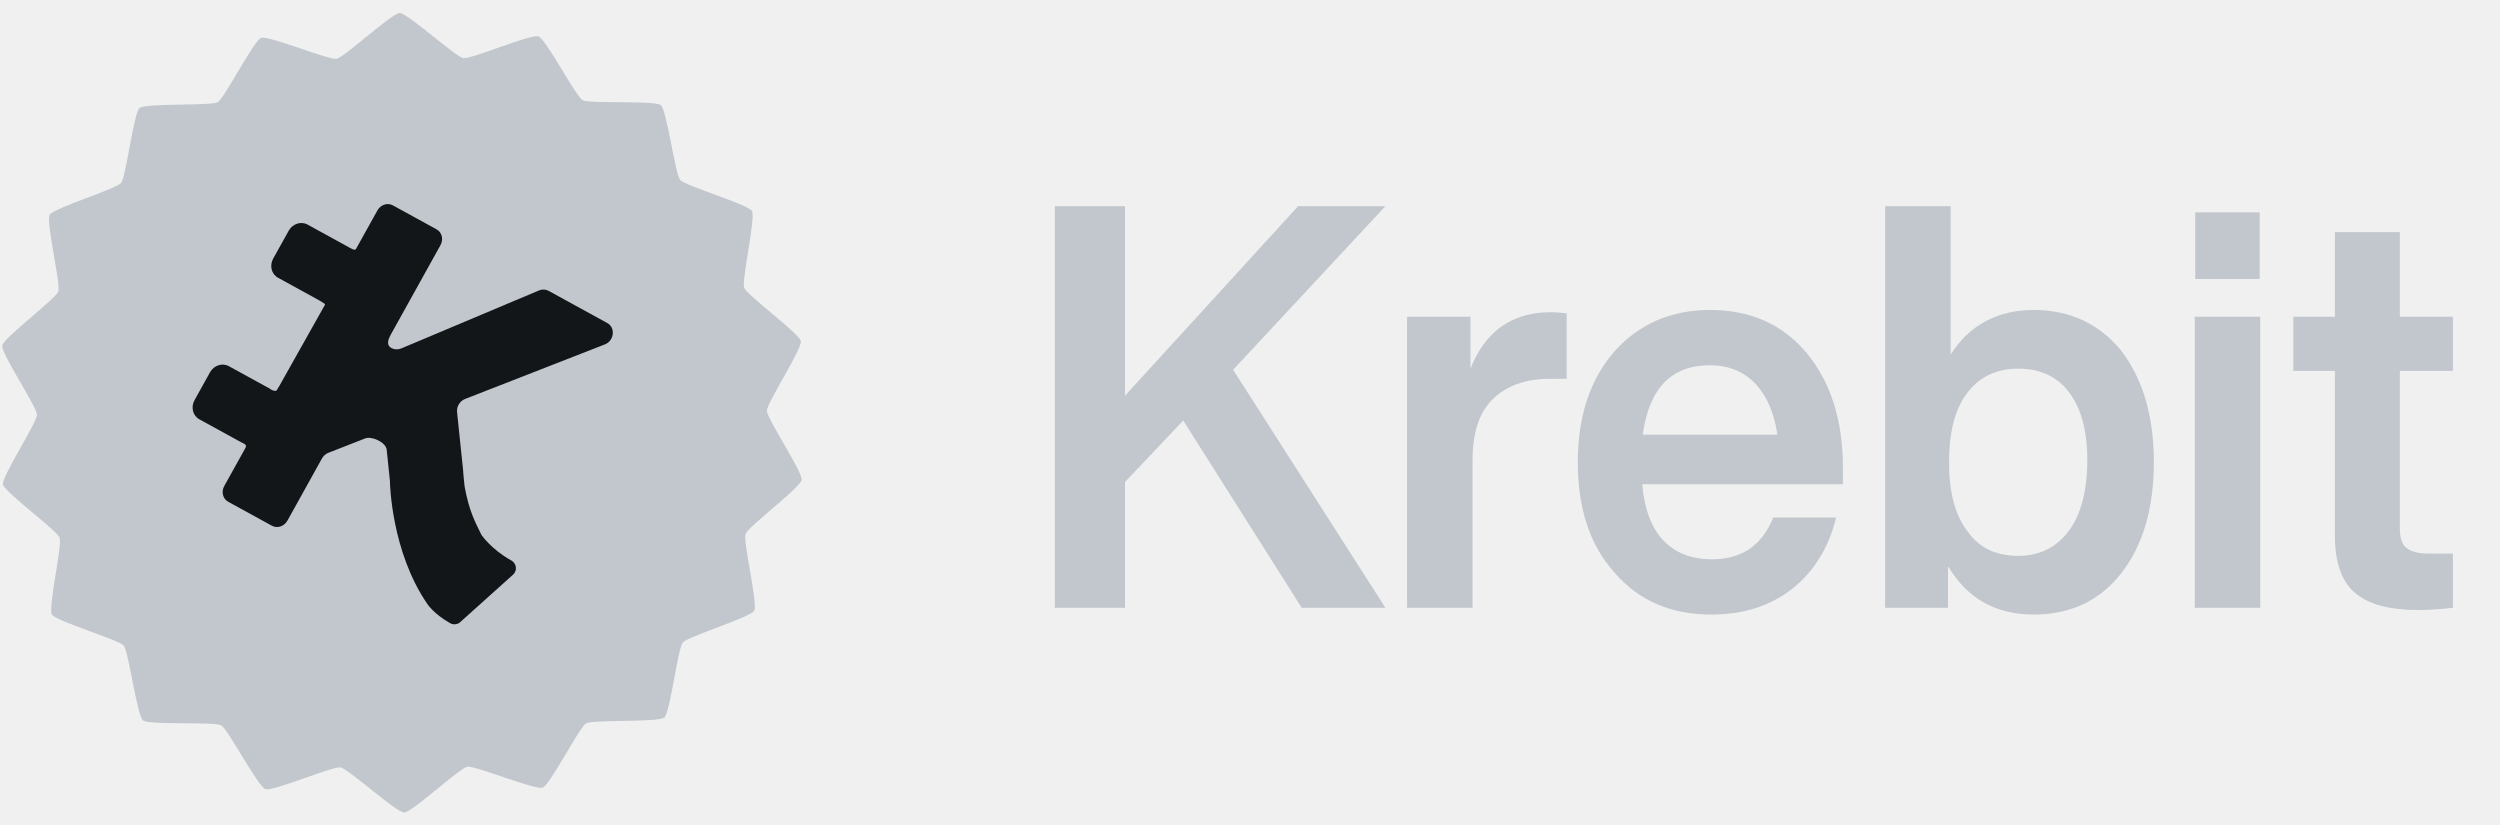
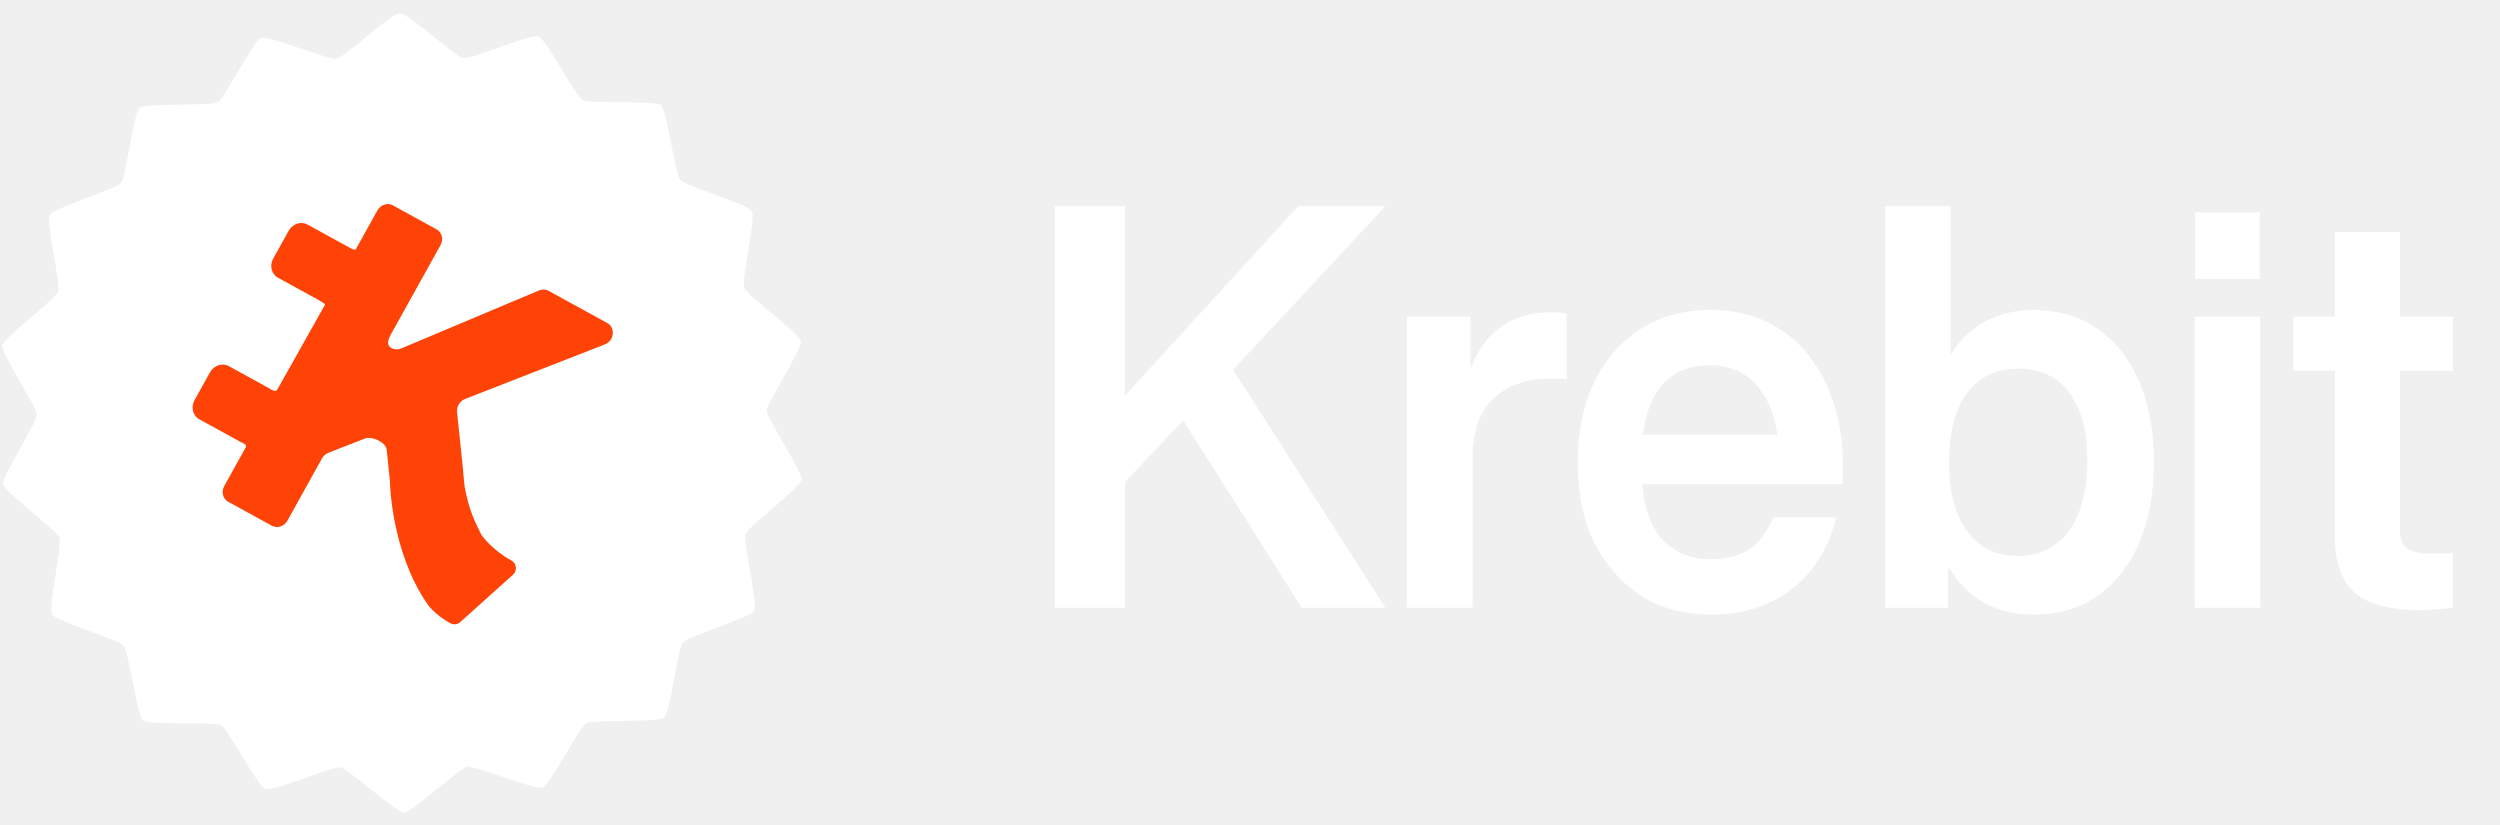
<svg xmlns="http://www.w3.org/2000/svg" width="97" height="32" viewBox="0 0 97 32" fill="none">
  <g clip-path="url(#clip0_1560_372353)">
-     <path d="M25.773 27.841C25.542 28.035 23.004 27.914 22.741 28.066C22.479 28.217 21.342 30.456 21.056 30.561C20.771 30.665 18.429 29.695 18.13 29.749C17.831 29.802 15.985 31.523 15.681 31.525C15.377 31.527 13.512 29.826 13.212 29.775C12.912 29.725 10.581 30.72 10.295 30.619C10.008 30.518 8.846 28.291 8.582 28.142C8.318 27.994 5.782 28.143 5.548 27.951C5.314 27.76 4.994 25.275 4.798 25.047C4.601 24.818 2.166 24.103 2.013 23.844C1.859 23.585 2.421 21.143 2.315 20.862C2.21 20.581 0.17 19.087 0.115 18.793C0.061 18.498 1.436 16.392 1.435 16.092C1.433 15.792 0.034 13.701 0.085 13.406C0.136 13.111 2.159 11.595 2.262 11.313C2.364 11.031 1.775 8.594 1.926 8.334C2.076 8.074 4.503 7.332 4.697 7.101C4.891 6.871 5.183 4.382 5.415 4.189C5.647 3.995 8.184 4.116 8.447 3.965C8.709 3.813 9.847 1.574 10.132 1.47C10.417 1.365 12.759 2.335 13.059 2.281C13.358 2.228 15.203 0.507 15.507 0.505C15.811 0.503 17.676 2.204 17.976 2.255C18.276 2.305 20.607 1.31 20.893 1.411C21.18 1.512 22.342 3.739 22.606 3.888C22.87 4.036 25.407 3.887 25.64 4.079C25.875 4.27 26.194 6.755 26.391 6.983C26.587 7.212 29.022 7.927 29.176 8.186C29.329 8.445 28.767 10.887 28.873 11.168C28.979 11.45 31.018 12.943 31.073 13.238C31.127 13.532 29.752 15.638 29.754 15.938C29.755 16.238 31.154 18.329 31.103 18.624C31.052 18.92 29.029 20.435 28.926 20.717C28.824 20.999 29.413 23.436 29.262 23.696C29.112 23.956 26.685 24.698 26.491 24.929C26.297 25.16 26.005 27.648 25.773 27.841Z" fill="#c1c7cd" />
-     <path d="M19.908 22.295C19.934 22.271 19.957 22.243 19.975 22.21C20.066 22.046 20.006 21.839 19.84 21.747C19.066 21.322 18.68 20.753 18.68 20.753C18.422 20.232 18.195 19.804 18.027 18.876C18.026 18.867 17.972 18.383 17.968 18.24L17.734 15.991C17.711 15.773 17.841 15.56 18.044 15.48L23.47 13.362C23.832 13.221 23.889 12.714 23.564 12.535L21.286 11.285C21.177 11.225 21.044 11.218 20.923 11.265L15.572 13.518C15.455 13.567 15.322 13.569 15.208 13.515C15.03 13.431 15.003 13.269 15.161 12.985L17.092 9.51C17.216 9.287 17.148 9.013 16.94 8.899L15.243 7.968C15.036 7.854 14.767 7.942 14.643 8.165L13.812 9.66C13.773 9.733 13.629 9.642 13.589 9.623C13.511 9.586 13.589 9.623 13.517 9.583L11.931 8.713C11.678 8.574 11.351 8.682 11.201 8.953L10.6 10.033C10.45 10.304 10.532 10.636 10.785 10.775L12.371 11.646C12.443 11.685 12.491 11.721 12.569 11.768C12.607 11.791 12.621 11.803 12.599 11.843L10.843 14.967C10.841 14.97 10.802 15.038 10.749 15.124C10.703 15.198 10.619 15.165 10.516 15.114C10.5 15.106 10.488 15.09 10.464 15.077L8.878 14.207C8.626 14.068 8.298 14.175 8.148 14.446L7.548 15.526C7.397 15.797 7.48 16.13 7.733 16.268L9.319 17.139C9.391 17.179 9.456 17.2 9.517 17.248C9.551 17.275 9.55 17.33 9.528 17.37L8.701 18.858C8.577 19.081 8.645 19.354 8.853 19.468L10.55 20.399C10.758 20.514 11.027 20.425 11.151 20.202L12.493 17.787C12.548 17.688 12.636 17.61 12.738 17.57L14.162 17.013C14.431 16.908 14.974 17.162 15.004 17.45L15.129 18.659L15.129 18.663C15.129 18.746 15.18 21.395 16.582 23.436C16.582 23.436 16.83 23.822 17.467 24.18C17.582 24.244 17.719 24.234 17.822 24.166L17.823 24.168L17.839 24.154C17.855 24.142 17.869 24.129 17.882 24.115L19.908 22.295Z" fill="#121619" />
-     <path d="M50.366 8L43.65 15.353V8H40.928V23.582H43.65V18.701L45.909 16.316L50.507 23.582H53.754L47.845 14.347L53.754 8H50.366Z" fill="#c1c7cd" />
-     <path d="M60.16 12.114C58.667 12.114 57.619 12.858 57.054 14.303V12.289H54.594V23.582H57.135V17.848C57.135 16.819 57.377 16.032 57.901 15.506C58.425 14.981 59.172 14.697 60.139 14.697H60.785V12.158C60.583 12.136 60.382 12.114 60.16 12.114Z" fill="#c1c7cd" />
-     <path d="M71.504 18.133C71.504 16.317 71.04 14.851 70.112 13.712C69.184 12.596 67.934 12.027 66.361 12.027C64.829 12.027 63.578 12.575 62.63 13.647C61.683 14.741 61.219 16.163 61.219 17.936C61.219 19.731 61.683 21.153 62.651 22.226C63.598 23.32 64.849 23.845 66.401 23.845C67.632 23.845 68.68 23.517 69.547 22.838C70.394 22.16 70.959 21.241 71.242 20.081H68.801C68.358 21.175 67.571 21.7 66.422 21.7C65.635 21.7 65.01 21.459 64.546 20.978C64.082 20.497 63.8 19.753 63.719 18.79H71.504V18.133ZM66.341 14.172C67.067 14.172 67.652 14.413 68.116 14.894C68.559 15.376 68.842 16.032 68.963 16.864H63.739C63.982 15.069 64.849 14.172 66.341 14.172Z" fill="#c1c7cd" />
-     <path d="M78.91 12.027C77.499 12.027 76.409 12.618 75.684 13.756V8H73.143V23.582H75.583V21.962C76.329 23.232 77.438 23.844 78.91 23.844C80.322 23.844 81.471 23.319 82.318 22.225C83.145 21.153 83.569 19.73 83.569 17.936C83.569 16.141 83.145 14.719 82.318 13.624C81.471 12.574 80.322 12.027 78.91 12.027ZM76.349 20.627C75.865 20.015 75.623 19.117 75.623 17.936C75.623 16.776 75.845 15.878 76.329 15.244C76.793 14.631 77.458 14.303 78.305 14.303C79.152 14.303 79.818 14.609 80.281 15.222C80.745 15.835 80.987 16.71 80.987 17.848C80.987 19.03 80.745 19.949 80.281 20.584C79.797 21.24 79.132 21.568 78.305 21.568C77.458 21.568 76.793 21.262 76.349 20.627Z" fill="#c1c7cd" />
-     <path d="M87.677 10.823V8.24H85.176V10.823H87.677ZM87.697 23.581V12.289H85.156V23.581H87.697Z" fill="#c1c7cd" />
-     <path d="M95.172 12.29H93.114V9.007H90.594V12.29H88.981V14.39H90.594V20.781C90.594 21.787 90.836 22.532 91.36 22.991C91.885 23.451 92.711 23.669 93.84 23.669C94.163 23.669 94.606 23.648 95.172 23.582V21.481H94.304C93.861 21.481 93.558 21.415 93.376 21.262C93.195 21.131 93.114 20.868 93.114 20.496V14.39H95.172V12.29Z" fill="#c1c7cd" />
+     <path d="M25.773 27.841C25.542 28.035 23.004 27.914 22.741 28.066C22.479 28.217 21.342 30.456 21.056 30.561C20.771 30.665 18.429 29.695 18.13 29.749C17.831 29.802 15.985 31.523 15.681 31.525C15.377 31.527 13.512 29.826 13.212 29.775C12.912 29.725 10.581 30.72 10.295 30.619C10.008 30.518 8.846 28.291 8.582 28.142C8.318 27.994 5.782 28.143 5.548 27.951C5.314 27.76 4.994 25.275 4.798 25.047C4.601 24.818 2.166 24.103 2.013 23.844C1.859 23.585 2.421 21.143 2.315 20.862C2.21 20.581 0.17 19.087 0.115 18.793C0.061 18.498 1.436 16.392 1.435 16.092C1.433 15.792 0.034 13.701 0.085 13.406C0.136 13.111 2.159 11.595 2.262 11.313C2.364 11.031 1.775 8.594 1.926 8.334C2.076 8.074 4.503 7.332 4.697 7.101C4.891 6.871 5.183 4.382 5.415 4.189C5.647 3.995 8.184 4.116 8.447 3.965C8.709 3.813 9.847 1.574 10.132 1.47C10.417 1.365 12.759 2.335 13.059 2.281C13.358 2.228 15.203 0.507 15.507 0.505C15.811 0.503 17.676 2.204 17.976 2.255C18.276 2.305 20.607 1.31 20.893 1.411C21.18 1.512 22.342 3.739 22.606 3.888C22.87 4.036 25.407 3.887 25.64 4.079C25.875 4.27 26.194 6.755 26.391 6.983C26.587 7.212 29.022 7.927 29.176 8.186C29.329 8.445 28.767 10.887 28.873 11.168C28.979 11.45 31.018 12.943 31.073 13.238C31.127 13.532 29.752 15.638 29.754 15.938C29.755 16.238 31.154 18.329 31.103 18.624C31.052 18.92 29.029 20.435 28.926 20.717C28.824 20.999 29.413 23.436 29.262 23.696C29.112 23.956 26.685 24.698 26.491 24.929C26.297 25.16 26.005 27.648 25.773 27.841Z" fill="#FFFFFF" />
+     <path d="M19.908 22.295C19.934 22.271 19.957 22.243 19.975 22.21C20.066 22.046 20.006 21.839 19.84 21.747C19.066 21.322 18.68 20.753 18.68 20.753C18.422 20.232 18.195 19.804 18.027 18.876C18.026 18.867 17.972 18.383 17.968 18.24L17.734 15.991C17.711 15.773 17.841 15.56 18.044 15.48L23.47 13.362C23.832 13.221 23.889 12.714 23.564 12.535L21.286 11.285C21.177 11.225 21.044 11.218 20.923 11.265L15.572 13.518C15.455 13.567 15.322 13.569 15.208 13.515C15.03 13.431 15.003 13.269 15.161 12.985L17.092 9.51C17.216 9.287 17.148 9.013 16.94 8.899L15.243 7.968C15.036 7.854 14.767 7.942 14.643 8.165L13.812 9.66C13.773 9.733 13.629 9.642 13.589 9.623C13.511 9.586 13.589 9.623 13.517 9.583L11.931 8.713C11.678 8.574 11.351 8.682 11.201 8.953L10.6 10.033C10.45 10.304 10.532 10.636 10.785 10.775L12.371 11.646C12.443 11.685 12.491 11.721 12.569 11.768C12.607 11.791 12.621 11.803 12.599 11.843L10.843 14.967C10.841 14.97 10.802 15.038 10.749 15.124C10.703 15.198 10.619 15.165 10.516 15.114C10.5 15.106 10.488 15.09 10.464 15.077L8.878 14.207C8.626 14.068 8.298 14.175 8.148 14.446L7.548 15.526C7.397 15.797 7.48 16.13 7.733 16.268L9.319 17.139C9.391 17.179 9.456 17.2 9.517 17.248C9.551 17.275 9.55 17.33 9.528 17.37L8.701 18.858C8.577 19.081 8.645 19.354 8.853 19.468L10.55 20.399C10.758 20.514 11.027 20.425 11.151 20.202L12.493 17.787C12.548 17.688 12.636 17.61 12.738 17.57L14.162 17.013C14.431 16.908 14.974 17.162 15.004 17.45L15.129 18.659L15.129 18.663C15.129 18.746 15.18 21.395 16.582 23.436C16.582 23.436 16.83 23.822 17.467 24.18C17.582 24.244 17.719 24.234 17.822 24.166L17.823 24.168L17.839 24.154C17.855 24.142 17.869 24.129 17.882 24.115L19.908 22.295Z" fill="#FF4205" />
+     <path d="M50.366 8L43.65 15.353V8H40.928V23.582H43.65V18.701L45.909 16.316L50.507 23.582H53.754L47.845 14.347L53.754 8H50.366Z" fill="#FFFFFF" />
+     <path d="M60.16 12.114C58.667 12.114 57.619 12.858 57.054 14.303V12.289H54.594V23.582H57.135V17.848C57.135 16.819 57.377 16.032 57.901 15.506C58.425 14.981 59.172 14.697 60.139 14.697H60.785V12.158C60.583 12.136 60.382 12.114 60.16 12.114Z" fill="#FFFFFF" />
+     <path d="M71.504 18.133C71.504 16.317 71.04 14.851 70.112 13.712C69.184 12.596 67.934 12.027 66.361 12.027C64.829 12.027 63.578 12.575 62.63 13.647C61.683 14.741 61.219 16.163 61.219 17.936C61.219 19.731 61.683 21.153 62.651 22.226C63.598 23.32 64.849 23.845 66.401 23.845C67.632 23.845 68.68 23.517 69.547 22.838C70.394 22.16 70.959 21.241 71.242 20.081H68.801C68.358 21.175 67.571 21.7 66.422 21.7C65.635 21.7 65.01 21.459 64.546 20.978C64.082 20.497 63.8 19.753 63.719 18.79H71.504V18.133ZM66.341 14.172C67.067 14.172 67.652 14.413 68.116 14.894C68.559 15.376 68.842 16.032 68.963 16.864H63.739C63.982 15.069 64.849 14.172 66.341 14.172Z" fill="#FFFFFF" />
+     <path d="M78.91 12.027C77.499 12.027 76.409 12.618 75.684 13.756V8H73.143V23.582H75.583V21.962C76.329 23.232 77.438 23.844 78.91 23.844C80.322 23.844 81.471 23.319 82.318 22.225C83.145 21.153 83.569 19.73 83.569 17.936C83.569 16.141 83.145 14.719 82.318 13.624C81.471 12.574 80.322 12.027 78.91 12.027ZM76.349 20.627C75.865 20.015 75.623 19.117 75.623 17.936C75.623 16.776 75.845 15.878 76.329 15.244C76.793 14.631 77.458 14.303 78.305 14.303C79.152 14.303 79.818 14.609 80.281 15.222C80.745 15.835 80.987 16.71 80.987 17.848C80.987 19.03 80.745 19.949 80.281 20.584C79.797 21.24 79.132 21.568 78.305 21.568C77.458 21.568 76.793 21.262 76.349 20.627Z" fill="#FFFFFF" />
+     <path d="M87.677 10.823V8.24H85.176V10.823H87.677ZM87.697 23.581V12.289H85.156V23.581H87.697Z" fill="#FFFFFF" />
+     <path d="M95.172 12.29H93.114V9.007H90.594V12.29H88.981V14.39H90.594V20.781C90.594 21.787 90.836 22.532 91.36 22.991C91.885 23.451 92.711 23.669 93.84 23.669C94.163 23.669 94.606 23.648 95.172 23.582V21.481H94.304C93.861 21.481 93.558 21.415 93.376 21.262C93.195 21.131 93.114 20.868 93.114 20.496V14.39H95.172V12.29Z" fill="#FFFFFF" />
  </g>
  <defs>
    <clipPath id="clip0_1560_372353">
      <rect width="96" height="32" fill="white" transform="translate(0.0390625)" />
    </clipPath>
  </defs>
</svg>
